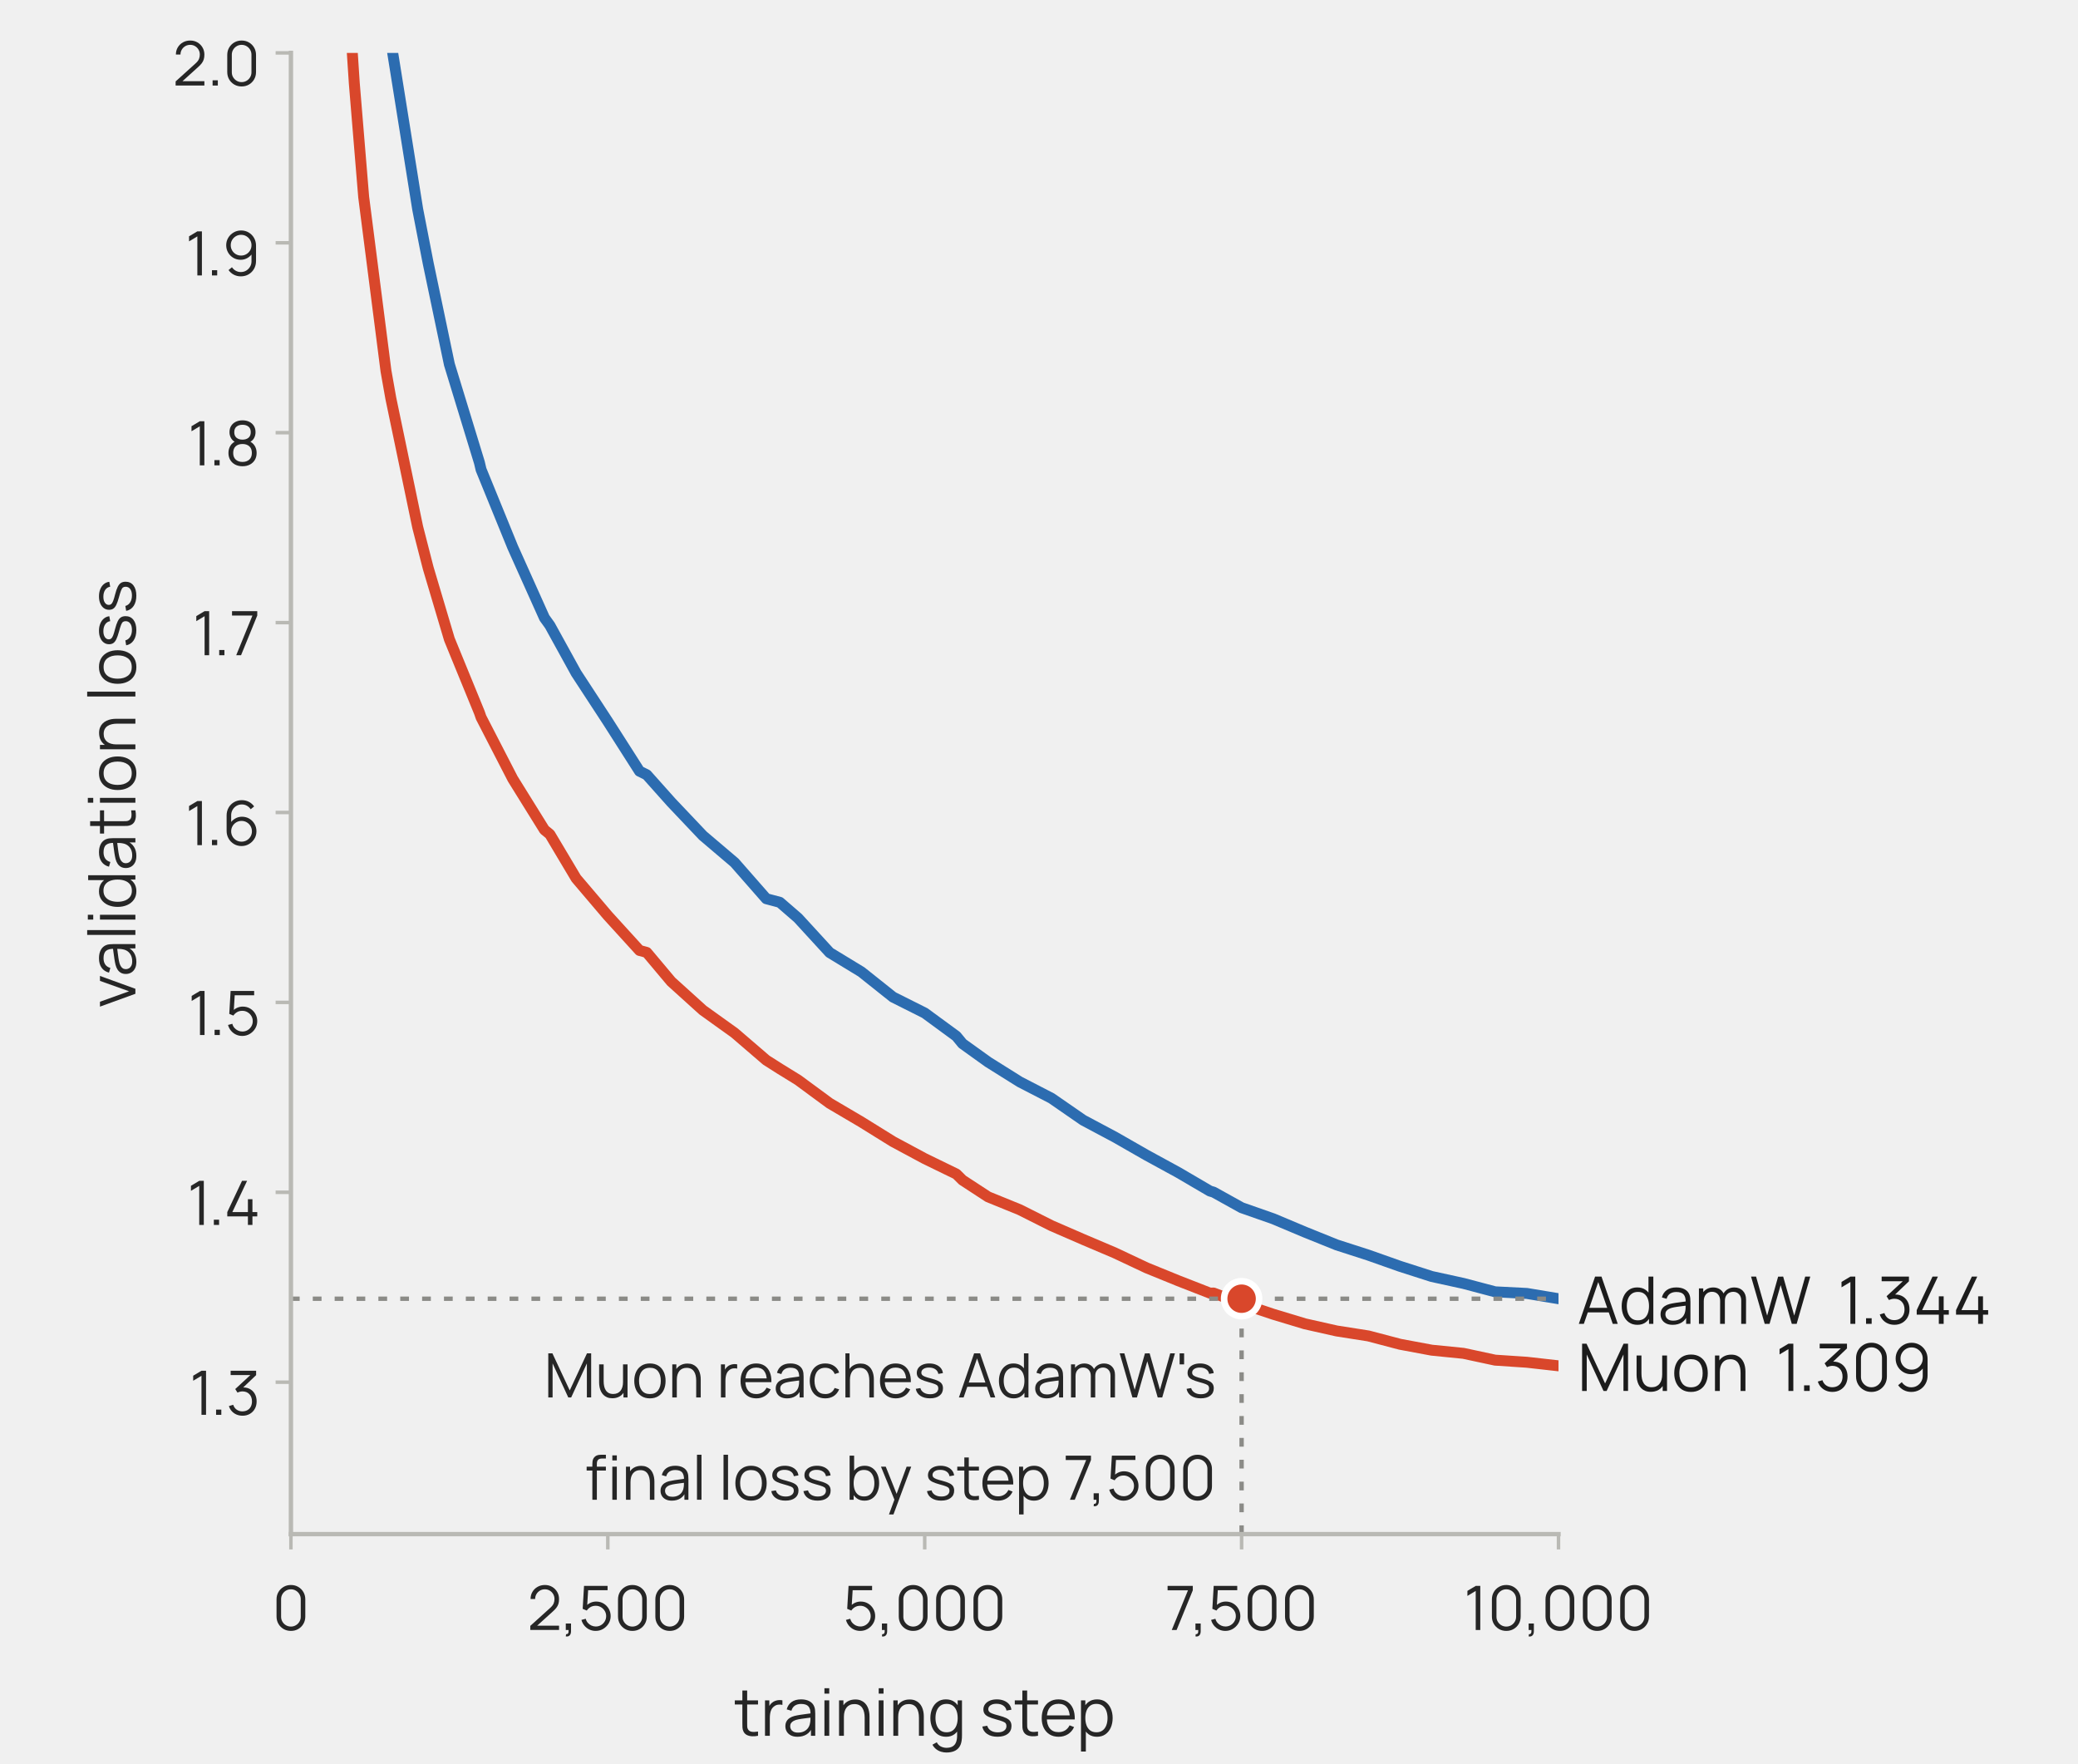
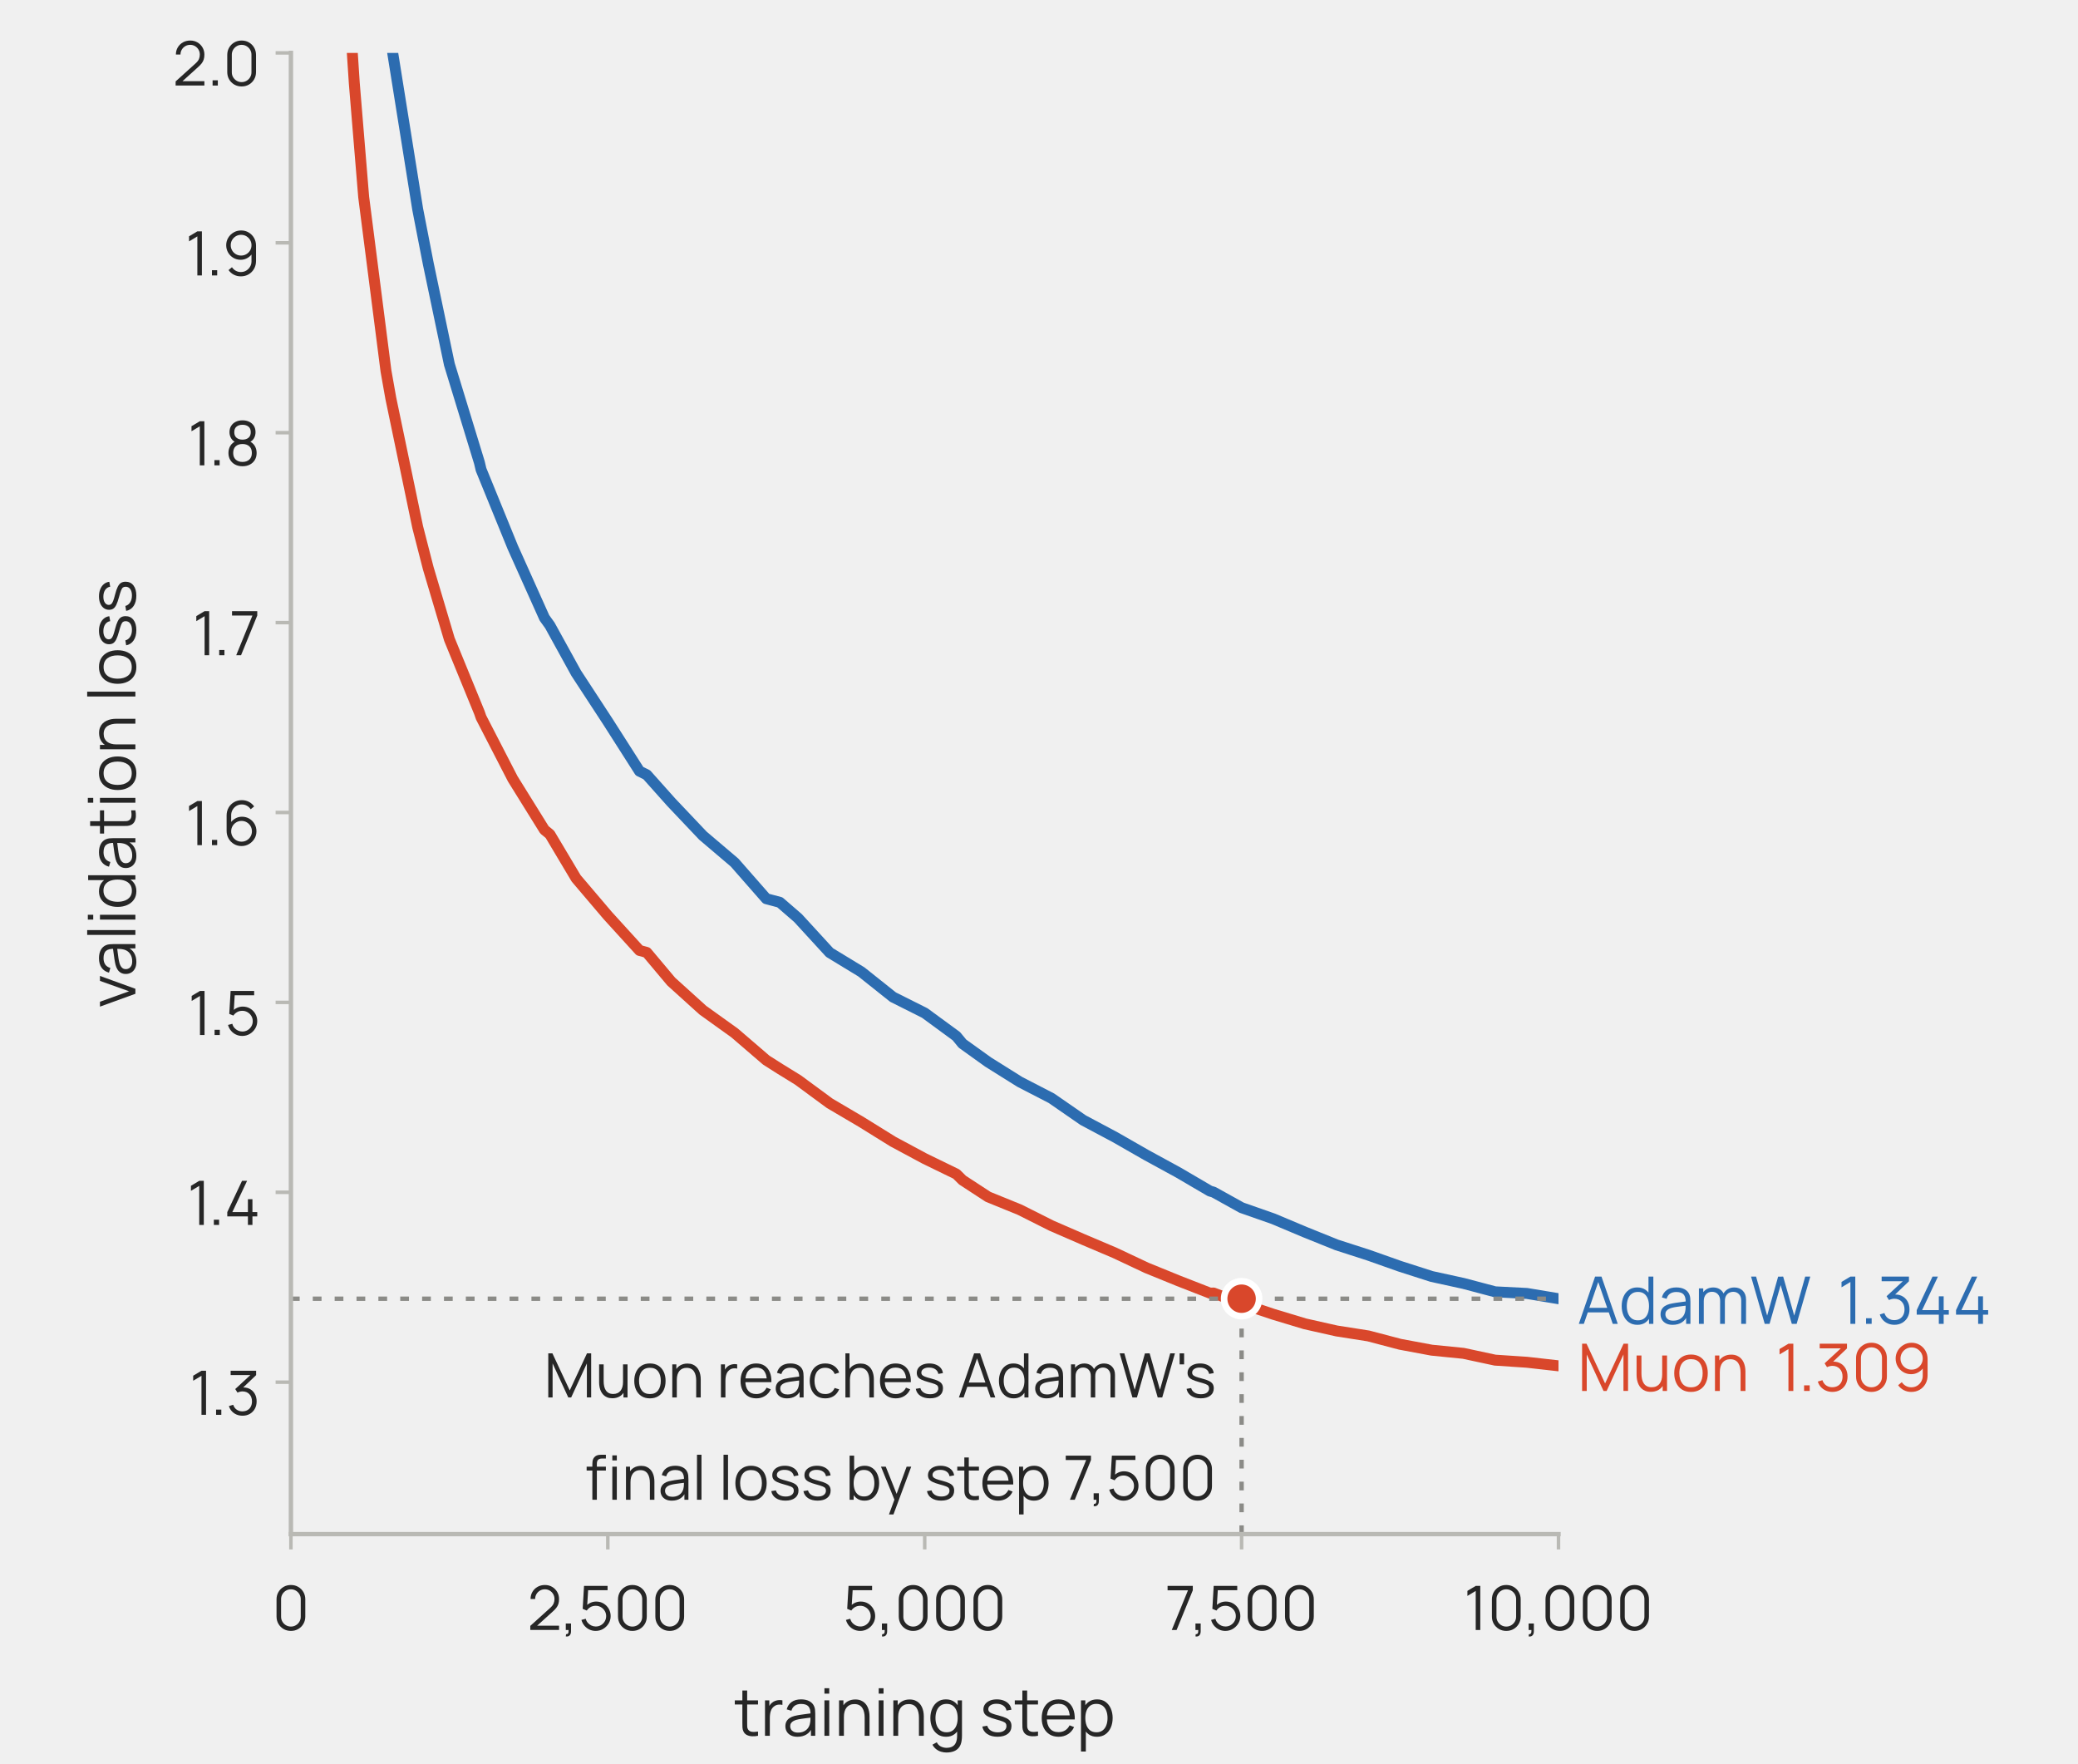
<svg xmlns="http://www.w3.org/2000/svg" xmlns:xlink="http://www.w3.org/1999/xlink" width="475.2pt" height="403.2pt" viewBox="0 0 475.2 403.2" version="1.1">
  <defs>
    <style type="text/css">*{stroke-linejoin: round; stroke-linecap: butt}</style>
  </defs>
  <g id="figure_1">
    <g id="patch_1">
      <path d="M 0 403.2  L 475.2 403.2  L 475.2 0  L 0 0  L 0 403.2  z " style="fill: none" />
    </g>
    <g id="axes_1">
      <g id="patch_2">
        <path d="M 66.528 350.784  L 356.4 350.784  L 356.4 12.096  L 66.528 12.096  L 66.528 350.784  z " style="fill: none" />
      </g>
      <g id="matplotlib.axis_1">
        <g id="xtick_1">
          <g id="line2d_1">
            <defs>
              <path id="m40ac080145" d="M 0 0  L 0 3.5  " style="stroke: #b9b9b4; stroke-width: 0.8" />
            </defs>
            <g>
              <use xlink:href="#m40ac080145" x="66.528" y="350.784" style="fill: #b9b9b4; stroke: #b9b9b4; stroke-width: 0.8" />
            </g>
          </g>
          <g id="text_1">
            <g style="fill: #262626" transform="translate(62.258 372.708) scale(0.14 -0.14)">
              <defs>
                <path id="Manrope-Regular-21d" d="M 1952 -96  Q 1526 -96 1185 102  Q 845 301 646 641  Q 448 982 448 1408  L 448 3200  Q 448 3626 646 3966  Q 845 4307 1185 4505  Q 1526 4704 1952 4704  Q 2378 4704 2718 4505  Q 3059 4307 3257 3966  Q 3456 3626 3456 3200  L 3456 1408  Q 3456 982 3257 641  Q 3059 301 2718 102  Q 2378 -96 1952 -96  z M 1952 358  Q 2237 358 2470 497  Q 2704 637 2841 870  Q 2979 1104 2979 1386  L 2979 3222  Q 2979 3507 2841 3740  Q 2704 3974 2470 4113  Q 2237 4253 1952 4253  Q 1667 4253 1433 4113  Q 1200 3974 1062 3740  Q 925 3507 925 3222  L 925 1386  Q 925 1104 1062 870  Q 1200 637 1433 497  Q 1667 358 1952 358  z " transform="scale(0.015625)" />
              </defs>
              <use xlink:href="#Manrope-Regular-21d" />
            </g>
          </g>
        </g>
        <g id="xtick_2">
          <g id="line2d_2">
            <g>
              <use xlink:href="#m40ac080145" x="138.996" y="350.784" style="fill: #b9b9b4; stroke: #b9b9b4; stroke-width: 0.8" />
            </g>
          </g>
          <g id="text_2">
            <g style="fill: #262626" transform="translate(120.5652 372.708) scale(0.14 -0.14)">
              <defs>
                <path id="Manrope-Regular-21f" d="M 320 3  L 323 432  L 2406 2314  Q 2675 2557 2763 2776  Q 2851 2995 2851 3235  Q 2851 3520 2716 3750  Q 2582 3981 2355 4117  Q 2128 4253 1846 4253  Q 1552 4253 1321 4112  Q 1091 3971 958 3740  Q 826 3510 829 3238  L 349 3238  Q 349 3658 547 3990  Q 746 4323 1085 4513  Q 1424 4704 1853 4704  Q 2272 4704 2606 4507  Q 2941 4310 3134 3976  Q 3328 3642 3328 3232  Q 3328 2944 3259 2725  Q 3190 2506 3044 2318  Q 2899 2131 2675 1933  L 826 262  L 752 454  L 3328 454  L 3328 3  L 320 3  z " transform="scale(0.015625)" />
                <path id="Manrope-Regular-24a" d="M 384 -669  L 413 -435  Q 541 -445 598 -384  Q 656 -323 669 -220  Q 682 -118 675 0  L 384 0  L 384 675  L 931 675  L 931 -128  Q 931 -422 782 -569  Q 634 -717 384 -669  z " transform="scale(0.015625)" />
                <path id="Manrope-Regular-222" d="M 1808 -96  Q 1450 -96 1146 51  Q 842 198 627 457  Q 413 717 320 1053  L 771 1174  Q 832 925 992 744  Q 1152 563 1368 464  Q 1584 365 1821 365  Q 2128 365 2373 513  Q 2618 662 2762 908  Q 2906 1155 2906 1450  Q 2906 1754 2755 1998  Q 2605 2243 2358 2387  Q 2112 2531 1821 2531  Q 1494 2531 1257 2388  Q 1021 2246 880 2032  L 451 2211  L 592 4608  L 3053 4608  L 3053 4157  L 800 4157  L 1034 4378  L 909 2333  L 790 2490  Q 989 2717 1270 2845  Q 1552 2973 1862 2973  Q 2288 2973 2630 2769  Q 2973 2566 3174 2220  Q 3376 1875 3376 1450  Q 3376 1027 3161 676  Q 2947 326 2592 115  Q 2237 -96 1808 -96  z " transform="scale(0.015625)" />
              </defs>
              <use xlink:href="#Manrope-Regular-21f" />
              <use xlink:href="#Manrope-Regular-24a" transform="translate(57 0)" />
              <use xlink:href="#Manrope-Regular-222" transform="translate(83.54688 0)" />
              <use xlink:href="#Manrope-Regular-21d" transform="translate(141.2969 0)" />
              <use xlink:href="#Manrope-Regular-21d" transform="translate(202.2969 0)" />
            </g>
          </g>
        </g>
        <g id="xtick_3">
          <g id="line2d_3">
            <g>
              <use xlink:href="#m40ac080145" x="211.464" y="350.784" style="fill: #b9b9b4; stroke: #b9b9b4; stroke-width: 0.8" />
            </g>
          </g>
          <g id="text_3">
            <g style="fill: #262626" transform="translate(192.7532 372.708) scale(0.14 -0.14)">
              <use xlink:href="#Manrope-Regular-222" />
              <use xlink:href="#Manrope-Regular-24a" transform="translate(57.75 0)" />
              <use xlink:href="#Manrope-Regular-21d" transform="translate(84.29688 0)" />
              <use xlink:href="#Manrope-Regular-21d" transform="translate(145.2969 0)" />
              <use xlink:href="#Manrope-Regular-21d" transform="translate(206.2969 0)" />
            </g>
          </g>
        </g>
        <g id="xtick_4">
          <g id="line2d_4">
            <g>
              <use xlink:href="#m40ac080145" x="283.932" y="350.784" style="fill: #b9b9b4; stroke: #b9b9b4; stroke-width: 0.8" />
            </g>
          </g>
          <g id="text_4">
            <g style="fill: #262626" transform="translate(266.4429 372.708) scale(0.14 -0.14)">
              <defs>
                <path id="Manrope-Regular-224" d="M 694 0  L 2390 4150  L 256 4150  L 256 4608  L 2893 4608  L 2893 4150  L 1200 0  L 694 0  z " transform="scale(0.015625)" />
              </defs>
              <use xlink:href="#Manrope-Regular-224" />
              <use xlink:href="#Manrope-Regular-24a" transform="translate(43.54688 0)" />
              <use xlink:href="#Manrope-Regular-222" transform="translate(70.09375 0)" />
              <use xlink:href="#Manrope-Regular-21d" transform="translate(127.8438 0)" />
              <use xlink:href="#Manrope-Regular-21d" transform="translate(188.8438 0)" />
            </g>
          </g>
        </g>
        <g id="xtick_5">
          <g id="line2d_5">
            <g>
              <use xlink:href="#m40ac080145" x="356.4" y="350.784" style="fill: #b9b9b4; stroke: #b9b9b4; stroke-width: 0.8" />
            </g>
          </g>
          <g id="text_5">
            <g style="fill: #262626" transform="translate(334.7317 372.708) scale(0.14 -0.14)">
              <defs>
                <path id="Manrope-Regular-21e" d="M 1251 0  L 1251 4083  L 384 3562  L 384 4090  L 1251 4608  L 1728 4608  L 1728 0  L 1251 0  z " transform="scale(0.015625)" />
              </defs>
              <use xlink:href="#Manrope-Regular-21e" />
              <use xlink:href="#Manrope-Regular-21d" transform="translate(39 0)" />
              <use xlink:href="#Manrope-Regular-24a" transform="translate(100 0)" />
              <use xlink:href="#Manrope-Regular-21d" transform="translate(126.5469 0)" />
              <use xlink:href="#Manrope-Regular-21d" transform="translate(187.5469 0)" />
              <use xlink:href="#Manrope-Regular-21d" transform="translate(248.5469 0)" />
            </g>
          </g>
        </g>
        <g id="text_6">
          <g style="fill: #262626" transform="translate(167.8855 396.898) scale(0.15 -0.15)">
            <defs>
              <path id="Manrope-Regular-126" d="M 2330 0  Q 2038 -61 1755 -48  Q 1472 -35 1249 73  Q 1027 182 912 413  Q 819 605 811 801  Q 803 998 803 1251  L 803 4416  L 1270 4416  L 1270 1270  Q 1270 1053 1275 907  Q 1280 762 1341 650  Q 1456 435 1707 393  Q 1958 352 2330 413  L 2330 0  z M 64 3053  L 64 3456  L 2330 3456  L 2330 3053  L 64 3053  z " transform="scale(0.015625)" />
              <path id="Manrope-Regular-11b" d="M 448 0  L 448 3456  L 870 3456  L 870 2624  L 787 2733  Q 845 2886 937 3016  Q 1030 3146 1139 3229  Q 1274 3347 1453 3409  Q 1632 3472 1814 3483  Q 1997 3494 2147 3456  L 2147 3014  Q 1958 3062 1734 3036  Q 1510 3011 1322 2858  Q 1149 2723 1062 2536  Q 976 2349 947 2139  Q 918 1930 918 1725  L 918 0  L 448 0  z " transform="scale(0.015625)" />
              <path id="Manrope-Regular-a8" d="M 1437 -96  Q 1046 -96 782 45  Q 518 186 387 419  Q 256 653 256 928  Q 256 1210 369 1410  Q 483 1610 680 1738  Q 877 1866 1136 1933  Q 1398 1997 1716 2046  Q 2035 2096 2340 2133  Q 2646 2170 2877 2205  L 2710 2102  Q 2720 2614 2512 2860  Q 2304 3107 1789 3107  Q 1434 3107 1189 2947  Q 944 2787 845 2442  L 387 2576  Q 506 3040 864 3296  Q 1222 3552 1795 3552  Q 2269 3552 2600 3374  Q 2931 3197 3069 2861  Q 3133 2710 3152 2524  Q 3171 2339 3171 2147  L 3171 0  L 2752 0  L 2752 867  L 2874 816  Q 2698 371 2326 137  Q 1955 -96 1437 -96  z M 1491 310  Q 1821 310 2067 428  Q 2314 547 2464 753  Q 2614 960 2659 1219  Q 2698 1386 2701 1586  Q 2704 1786 2704 1885  L 2883 1792  Q 2643 1760 2363 1728  Q 2083 1696 1812 1654  Q 1542 1613 1325 1555  Q 1178 1514 1040 1438  Q 902 1363 814 1238  Q 726 1114 726 928  Q 726 778 801 637  Q 877 496 1045 403  Q 1213 310 1491 310  z " transform="scale(0.015625)" />
              <path id="Manrope-Regular-e5" d="M 512 4112  L 512 4640  L 982 4640  L 982 4112  L 512 4112  z M 512 0  L 512 3456  L 982 3456  L 982 0  L 512 0  z " transform="scale(0.015625)" />
              <path id="Manrope-Regular-fb" d="M 2944 0  L 2944 1763  Q 2944 2051 2889 2292  Q 2835 2534 2715 2715  Q 2595 2896 2404 2995  Q 2214 3094 1942 3094  Q 1693 3094 1502 3008  Q 1312 2922 1182 2760  Q 1053 2598 985 2368  Q 918 2138 918 1843  L 586 1917  Q 586 2448 771 2809  Q 957 3171 1283 3356  Q 1610 3542 2032 3542  Q 2342 3542 2574 3446  Q 2806 3350 2968 3187  Q 3130 3024 3229 2814  Q 3328 2605 3373 2369  Q 3418 2134 3418 1901  L 3418 0  L 2944 0  z M 445 0  L 445 3456  L 870 3456  L 870 2605  L 918 2605  L 918 0  L 445 0  z " transform="scale(0.015625)" />
              <path id="Manrope-Regular-dd" d="M 1821 -1632  Q 1555 -1632 1297 -1553  Q 1040 -1475 822 -1307  Q 605 -1139 458 -870  L 883 -634  Q 1027 -922 1288 -1048  Q 1549 -1174 1821 -1174  Q 2195 -1174 2427 -1035  Q 2659 -896 2764 -624  Q 2870 -352 2867 54  L 2867 976  L 2922 976  L 2922 3456  L 3341 3456  L 3341 48  Q 3341 -99 3333 -235  Q 3325 -371 3302 -502  Q 3242 -890 3051 -1139  Q 2861 -1389 2552 -1510  Q 2243 -1632 1821 -1632  z M 1789 -96  Q 1306 -96 963 145  Q 621 387 438 800  Q 256 1213 256 1731  Q 256 2246 437 2659  Q 618 3072 957 3312  Q 1296 3552 1770 3552  Q 2256 3552 2589 3315  Q 2922 3078 3093 2667  Q 3264 2256 3264 1731  Q 3264 1216 3094 801  Q 2925 387 2595 145  Q 2266 -96 1789 -96  z M 1837 342  Q 2205 342 2445 521  Q 2685 701 2803 1016  Q 2922 1331 2922 1731  Q 2922 2138 2803 2450  Q 2685 2762 2446 2938  Q 2208 3114 1846 3114  Q 1475 3114 1232 2931  Q 989 2749 872 2435  Q 755 2122 755 1731  Q 755 1338 875 1022  Q 995 707 1235 524  Q 1475 342 1837 342  z " transform="scale(0.015625)" />
              <path id="Manrope-Regular-285" transform="scale(0.015625)" />
              <path id="Manrope-Regular-11f" d="M 1738 -93  Q 1130 -93 738 169  Q 346 432 256 899  L 736 979  Q 813 685 1086 510  Q 1360 336 1763 336  Q 2157 336 2384 501  Q 2611 666 2611 950  Q 2611 1110 2539 1211  Q 2467 1312 2246 1398  Q 2026 1485 1587 1603  Q 1117 1731 851 1859  Q 586 1987 474 2155  Q 362 2323 362 2566  Q 362 2861 528 3083  Q 694 3306 988 3429  Q 1283 3552 1674 3552  Q 2064 3552 2373 3425  Q 2682 3299 2870 3072  Q 3059 2845 3094 2544  L 2614 2458  Q 2566 2762 2312 2939  Q 2058 3117 1667 3123  Q 1299 3133 1068 2984  Q 838 2835 838 2589  Q 838 2451 921 2353  Q 1005 2256 1224 2169  Q 1443 2083 1850 1981  Q 2326 1859 2598 1724  Q 2870 1590 2985 1408  Q 3101 1226 3101 957  Q 3101 467 2737 187  Q 2374 -93 1738 -93  z " transform="scale(0.015625)" />
              <path id="Manrope-Regular-ca" d="M 1910 -96  Q 1405 -96 1035 128  Q 666 352 461 758  Q 256 1165 256 1712  Q 256 2278 457 2691  Q 659 3104 1025 3328  Q 1392 3552 1891 3552  Q 2403 3552 2764 3317  Q 3126 3082 3312 2643  Q 3498 2205 3482 1597  L 3002 1597  L 3002 1763  Q 2989 2435 2712 2777  Q 2435 3120 1904 3120  Q 1347 3120 1051 2758  Q 755 2397 755 1728  Q 755 1075 1051 715  Q 1347 355 1891 355  Q 2262 355 2539 526  Q 2816 698 2976 1021  L 3414 851  Q 3210 400 2811 152  Q 2413 -96 1910 -96  z M 589 1597  L 589 1990  L 3229 1990  L 3229 1597  L 589 1597  z " transform="scale(0.015625)" />
              <path id="Manrope-Regular-118" d="M 2000 -96  Q 1523 -96 1193 145  Q 864 387 694 801  Q 525 1216 525 1731  Q 525 2256 696 2667  Q 867 3078 1200 3315  Q 1533 3552 2019 3552  Q 2493 3552 2832 3312  Q 3171 3072 3352 2659  Q 3533 2246 3533 1731  Q 3533 1213 3350 800  Q 3168 387 2825 145  Q 2483 -96 2000 -96  z M 445 -1536  L 445 3456  L 867 3456  L 867 854  L 918 854  L 918 -1536  L 445 -1536  z M 1952 342  Q 2314 342 2554 524  Q 2794 707 2914 1022  Q 3034 1338 3034 1731  Q 3034 2122 2915 2435  Q 2797 2749 2555 2931  Q 2314 3114 1942 3114  Q 1581 3114 1342 2938  Q 1104 2762 985 2450  Q 867 2138 867 1731  Q 867 1331 985 1016  Q 1104 701 1344 521  Q 1584 342 1952 342  z " transform="scale(0.015625)" />
            </defs>
            <use xlink:href="#Manrope-Regular-126" />
            <use xlink:href="#Manrope-Regular-11b" transform="translate(40.04688 0)" />
            <use xlink:href="#Manrope-Regular-a8" transform="translate(74.09375 0)" />
            <use xlink:href="#Manrope-Regular-e5" transform="translate(129.6406 0)" />
            <use xlink:href="#Manrope-Regular-fb" transform="translate(152.9844 0)" />
            <use xlink:href="#Manrope-Regular-e5" transform="translate(212.3906 0)" />
            <use xlink:href="#Manrope-Regular-fb" transform="translate(235.7344 0)" />
            <use xlink:href="#Manrope-Regular-dd" transform="translate(295.1406 0)" />
            <use xlink:href="#Manrope-Regular-285" transform="translate(354.3438 0)" />
            <use xlink:href="#Manrope-Regular-11f" transform="translate(374.3438 0)" />
            <use xlink:href="#Manrope-Regular-126" transform="translate(426.8438 0)" />
            <use xlink:href="#Manrope-Regular-ca" transform="translate(464.8906 0)" />
            <use xlink:href="#Manrope-Regular-118" transform="translate(521.8438 0)" />
          </g>
        </g>
      </g>
      <g id="matplotlib.axis_2">
        <g id="ytick_1">
          <g id="line2d_6">
            <defs>
              <path id="mab6fef9cd0" d="M 0 0  L -3.5 0  " style="stroke: #b9b9b4; stroke-width: 0.8" />
            </defs>
            <g>
              <use xlink:href="#mab6fef9cd0" x="66.528" y="316.047" style="fill: #b9b9b4; stroke: #b9b9b4; stroke-width: 0.8" />
            </g>
          </g>
          <g id="text_7">
            <g style="fill: #262626" transform="translate(43.33831 323.5088) scale(0.14 -0.14)">
              <defs>
                <path id="Manrope-Regular-249" d="M 538 0  L 538 547  L 1085 547  L 1085 0  L 538 0  z " transform="scale(0.015625)" />
                <path id="Manrope-Regular-220" d="M 1686 -93  Q 1344 -93 1056 28  Q 768 150 560 376  Q 352 602 256 915  L 704 1050  Q 819 707 1083 531  Q 1347 355 1680 362  Q 1987 368 2209 499  Q 2432 630 2550 864  Q 2669 1098 2669 1405  Q 2669 1875 2395 2161  Q 2122 2448 1674 2448  Q 1549 2448 1411 2414  Q 1274 2381 1155 2320  L 918 2694  L 2710 4349  L 2787 4157  L 438 4157  L 438 4608  L 3101 4608  L 3101 4150  L 1539 2659  L 1533 2845  Q 2013 2906 2377 2736  Q 2742 2566 2948 2219  Q 3155 1872 3155 1405  Q 3155 963 2964 625  Q 2774 288 2441 97  Q 2109 -93 1686 -93  z " transform="scale(0.015625)" />
              </defs>
              <use xlink:href="#Manrope-Regular-21e" />
              <use xlink:href="#Manrope-Regular-249" transform="translate(35 0)" />
              <use xlink:href="#Manrope-Regular-220" transform="translate(60.34375 0)" />
            </g>
          </g>
        </g>
        <g id="ytick_2">
          <g id="line2d_7">
            <g>
              <use xlink:href="#mab6fef9cd0" x="66.528" y="272.625" style="fill: #b9b9b4; stroke: #b9b9b4; stroke-width: 0.8" />
            </g>
          </g>
          <g id="text_8">
            <g style="fill: #262626" transform="translate(42.82644 280.0872) scale(0.14 -0.14)">
              <defs>
                <path id="Manrope-Regular-221" d="M 2477 0  L 2477 893  L 320 893  L 320 1341  L 1862 4608  L 2390 4608  L 848 1341  L 2477 1341  L 2477 2685  L 2950 2685  L 2950 1341  L 3453 1341  L 3453 893  L 2950 893  L 2950 0  L 2477 0  z " transform="scale(0.015625)" />
              </defs>
              <use xlink:href="#Manrope-Regular-21e" />
              <use xlink:href="#Manrope-Regular-249" transform="translate(35 0)" />
              <use xlink:href="#Manrope-Regular-221" transform="translate(60.34375 0)" />
            </g>
          </g>
        </g>
        <g id="ytick_3">
          <g id="line2d_8">
            <g>
              <use xlink:href="#mab6fef9cd0" x="66.528" y="229.204" style="fill: #b9b9b4; stroke: #b9b9b4; stroke-width: 0.8" />
            </g>
          </g>
          <g id="text_9">
            <g style="fill: #262626" transform="translate(42.99488 236.6657) scale(0.14 -0.14)">
              <use xlink:href="#Manrope-Regular-21e" />
              <use xlink:href="#Manrope-Regular-249" transform="translate(35 0)" />
              <use xlink:href="#Manrope-Regular-222" transform="translate(60.34375 0)" />
            </g>
          </g>
        </g>
        <g id="ytick_4">
          <g id="line2d_9">
            <g>
              <use xlink:href="#mab6fef9cd0" x="66.528" y="185.782" style="fill: #b9b9b4; stroke: #b9b9b4; stroke-width: 0.8" />
            </g>
          </g>
          <g id="text_10">
            <g style="fill: #262626" transform="translate(42.39331 193.2442) scale(0.14 -0.14)">
              <defs>
                <path id="Manrope-Regular-223" d="M 2006 -96  Q 1574 -96 1220 113  Q 867 323 657 683  Q 448 1043 448 1494  L 448 3091  Q 448 3555 656 3918  Q 864 4282 1224 4491  Q 1584 4701 2042 4701  Q 2435 4701 2772 4528  Q 3110 4355 3325 4045  L 2963 3747  Q 2816 3978 2573 4115  Q 2330 4253 2042 4253  Q 1718 4253 1465 4096  Q 1213 3939 1069 3684  Q 925 3430 925 3133  L 925 2128  L 806 2262  Q 1008 2579 1336 2774  Q 1664 2970 2051 2970  Q 2480 2970 2822 2766  Q 3165 2563 3366 2217  Q 3568 1872 3568 1443  Q 3568 1018 3355 669  Q 3142 320 2788 112  Q 2435 -96 2006 -96  z M 2006 362  Q 2307 362 2555 506  Q 2803 650 2948 896  Q 3094 1142 3094 1443  Q 3094 1744 2948 1992  Q 2803 2240 2556 2385  Q 2310 2531 2010 2531  Q 1709 2531 1462 2385  Q 1216 2240 1070 1992  Q 925 1744 925 1443  Q 925 1146 1069 899  Q 1213 653 1459 507  Q 1706 362 2006 362  z " transform="scale(0.015625)" />
              </defs>
              <use xlink:href="#Manrope-Regular-21e" />
              <use xlink:href="#Manrope-Regular-249" transform="translate(35 0)" />
              <use xlink:href="#Manrope-Regular-223" transform="translate(60.34375 0)" />
            </g>
          </g>
        </g>
        <g id="ytick_5">
          <g id="line2d_10">
            <g>
              <use xlink:href="#mab6fef9cd0" x="66.528" y="142.361" style="fill: #b9b9b4; stroke: #b9b9b4; stroke-width: 0.8" />
            </g>
          </g>
          <g id="text_11">
            <g style="fill: #262626" transform="translate(44.05144 149.8226) scale(0.14 -0.14)">
              <use xlink:href="#Manrope-Regular-21e" />
              <use xlink:href="#Manrope-Regular-249" transform="translate(35 0)" />
              <use xlink:href="#Manrope-Regular-224" transform="translate(60.34375 0)" />
            </g>
          </g>
        </g>
        <g id="ytick_6">
          <g id="line2d_11">
            <g>
              <use xlink:href="#mab6fef9cd0" x="66.528" y="98.939" style="fill: #b9b9b4; stroke: #b9b9b4; stroke-width: 0.8" />
            </g>
          </g>
          <g id="text_12">
            <g style="fill: #262626" transform="translate(42.95331 106.4011) scale(0.14 -0.14)">
              <defs>
                <path id="Manrope-Regular-225" d="M 1853 -96  Q 1421 -96 1089 77  Q 758 250 571 562  Q 384 874 384 1293  Q 384 1722 592 2056  Q 800 2390 1226 2563  L 1219 2378  Q 864 2509 678 2806  Q 493 3104 493 3466  Q 493 3850 669 4126  Q 845 4403 1150 4553  Q 1456 4704 1853 4704  Q 2250 4704 2557 4553  Q 2864 4403 3040 4126  Q 3216 3850 3216 3466  Q 3216 3104 3038 2809  Q 2861 2515 2496 2378  L 2480 2563  Q 2906 2394 3118 2058  Q 3331 1722 3331 1293  Q 3331 874 3142 562  Q 2954 250 2621 77  Q 2288 -96 1853 -96  z M 1853 355  Q 2288 355 2560 596  Q 2832 838 2832 1293  Q 2832 1754 2563 1992  Q 2294 2230 1853 2230  Q 1411 2230 1145 1992  Q 880 1754 880 1293  Q 880 838 1149 596  Q 1418 355 1853 355  z M 1853 2685  Q 2237 2685 2477 2881  Q 2717 3078 2717 3466  Q 2717 3853 2477 4046  Q 2237 4240 1853 4240  Q 1469 4240 1230 4046  Q 992 3853 992 3466  Q 992 3078 1230 2881  Q 1469 2685 1853 2685  z " transform="scale(0.015625)" />
              </defs>
              <use xlink:href="#Manrope-Regular-21e" />
              <use xlink:href="#Manrope-Regular-249" transform="translate(35 0)" />
              <use xlink:href="#Manrope-Regular-225" transform="translate(60.34375 0)" />
            </g>
          </g>
        </g>
        <g id="ytick_7">
          <g id="line2d_12">
            <g>
              <use xlink:href="#mab6fef9cd0" x="66.528" y="55.518" style="fill: #b9b9b4; stroke: #b9b9b4; stroke-width: 0.8" />
            </g>
          </g>
          <g id="text_13">
            <g style="fill: #262626" transform="translate(42.39331 62.97954) scale(0.14 -0.14)">
              <defs>
                <path id="Manrope-Regular-226" d="M 1965 4701  Q 2400 4701 2753 4491  Q 3107 4282 3315 3922  Q 3523 3562 3523 3114  L 3523 1514  Q 3523 1053 3315 688  Q 3107 323 2747 113  Q 2387 -96 1930 -96  Q 1536 -96 1201 78  Q 867 253 650 560  L 1008 858  Q 1155 630 1400 492  Q 1645 355 1930 355  Q 2256 355 2507 510  Q 2758 666 2904 920  Q 3050 1174 3050 1472  L 3050 2477  L 3165 2342  Q 2966 2026 2638 1830  Q 2310 1635 1920 1635  Q 1494 1635 1150 1840  Q 806 2045 606 2390  Q 406 2736 406 3162  Q 406 3587 617 3937  Q 829 4288 1184 4494  Q 1539 4701 1965 4701  z M 1965 4246  Q 1664 4246 1417 4100  Q 1171 3955 1025 3708  Q 880 3462 880 3162  Q 880 2861 1024 2614  Q 1168 2368 1414 2222  Q 1661 2077 1962 2077  Q 2262 2077 2510 2222  Q 2758 2368 2904 2614  Q 3050 2861 3050 3162  Q 3050 3459 2904 3705  Q 2758 3952 2512 4099  Q 2266 4246 1965 4246  z " transform="scale(0.015625)" />
              </defs>
              <use xlink:href="#Manrope-Regular-21e" />
              <use xlink:href="#Manrope-Regular-249" transform="translate(35 0)" />
              <use xlink:href="#Manrope-Regular-226" transform="translate(60.34375 0)" />
            </g>
          </g>
        </g>
        <g id="ytick_8">
          <g id="line2d_13">
            <g>
              <use xlink:href="#mab6fef9cd0" x="66.528" y="12.096" style="fill: #b9b9b4; stroke: #b9b9b4; stroke-width: 0.8" />
            </g>
          </g>
          <g id="text_14">
            <g style="fill: #262626" transform="translate(39.45987 19.558) scale(0.14 -0.14)">
              <use xlink:href="#Manrope-Regular-21f" />
              <use xlink:href="#Manrope-Regular-249" transform="translate(57 0)" />
              <use xlink:href="#Manrope-Regular-21d" transform="translate(82.34375 0)" />
            </g>
          </g>
        </g>
        <g id="text_15">
          <g style="fill: #262626" transform="translate(30.95988 230.4736) rotate(-90) scale(0.15 -0.15)">
            <defs>
              <path id="Manrope-Regular-13e" d="M 1382 0  L 128 3456  L 605 3456  L 1626 614  L 2640 3456  L 3123 3456  L 1869 0  L 1382 0  z " transform="scale(0.015625)" />
              <path id="Manrope-Regular-f5" d="M 512 0  L 512 4704  L 982 4704  L 982 0  L 512 0  z " transform="scale(0.015625)" />
              <path id="Manrope-Regular-c6" d="M 1789 -96  Q 1306 -96 963 145  Q 621 387 438 800  Q 256 1213 256 1731  Q 256 2246 437 2659  Q 618 3072 957 3312  Q 1296 3552 1770 3552  Q 2256 3552 2589 3315  Q 2922 3078 3093 2667  Q 3264 2256 3264 1731  Q 3264 1216 3094 801  Q 2925 387 2595 145  Q 2266 -96 1789 -96  z M 1837 342  Q 2205 342 2445 521  Q 2685 701 2803 1016  Q 2922 1331 2922 1731  Q 2922 2138 2803 2450  Q 2685 2762 2446 2938  Q 2208 3114 1846 3114  Q 1475 3114 1232 2931  Q 989 2749 872 2435  Q 755 2122 755 1731  Q 755 1338 875 1022  Q 995 707 1235 524  Q 1475 342 1837 342  z M 2922 0  L 2922 2602  L 2870 2602  L 2870 4608  L 3344 4608  L 3344 0  L 2922 0  z " transform="scale(0.015625)" />
              <path id="Manrope-Regular-101" d="M 1891 -96  Q 1376 -96 1011 137  Q 646 371 451 784  Q 256 1197 256 1731  Q 256 2275 454 2684  Q 653 3094 1019 3323  Q 1386 3552 1891 3552  Q 2410 3552 2776 3320  Q 3142 3088 3336 2677  Q 3530 2266 3530 1731  Q 3530 1187 3334 776  Q 3139 365 2771 134  Q 2403 -96 1891 -96  z M 1891 355  Q 2467 355 2748 737  Q 3030 1120 3030 1731  Q 3030 2358 2747 2729  Q 2464 3101 1891 3101  Q 1504 3101 1253 2926  Q 1002 2752 878 2443  Q 755 2134 755 1731  Q 755 1107 1043 731  Q 1331 355 1891 355  z " transform="scale(0.015625)" />
            </defs>
            <use xlink:href="#Manrope-Regular-13e" />
            <use xlink:href="#Manrope-Regular-a8" transform="translate(47.79688 0)" />
            <use xlink:href="#Manrope-Regular-f5" transform="translate(103.3438 0)" />
            <use xlink:href="#Manrope-Regular-e5" transform="translate(126.6875 0)" />
            <use xlink:href="#Manrope-Regular-c6" transform="translate(150.0312 0)" />
            <use xlink:href="#Manrope-Regular-a8" transform="translate(209.2812 0)" />
            <use xlink:href="#Manrope-Regular-126" transform="translate(264.8281 0)" />
            <use xlink:href="#Manrope-Regular-e5" transform="translate(304.875 0)" />
            <use xlink:href="#Manrope-Regular-101" transform="translate(328.2188 0)" />
            <use xlink:href="#Manrope-Regular-fb" transform="translate(387.375 0)" />
            <use xlink:href="#Manrope-Regular-285" transform="translate(446.7812 0)" />
            <use xlink:href="#Manrope-Regular-f5" transform="translate(466.7812 0)" />
            <use xlink:href="#Manrope-Regular-101" transform="translate(490.125 0)" />
            <use xlink:href="#Manrope-Regular-11f" transform="translate(548.7812 0)" />
            <use xlink:href="#Manrope-Regular-11f" transform="translate(601.2812 0)" />
          </g>
        </g>
      </g>
      <g id="line2d_14">
        <path d="M 88.151 -1  L 88.268 0.233  L 89.37 9.395  L 95.515 47.832  L 97.921 60.194  L 102.762 83.299  L 109.632 105.769  L 110.009 107.363  L 117.256 125.131  L 124.502 141.275  L 125.749 143.008  L 131.749 153.898  L 138.996 164.983  L 146.243 176.338  L 147.895 177.154  L 153.49 183.424  L 160.736 191.071  L 167.983 197.228  L 175.23 205.496  L 178.332 206.321  L 182.477 209.907  L 189.724 217.814  L 196.97 222.222  L 204.217 227.992  L 211.464 231.627  L 218.711 236.941  L 220.102 238.635  L 225.958 242.838  L 233.204 247.38  L 240.451 251.123  L 247.698 256.134  L 254.945 259.994  L 262.192 264.141  L 269.438 268.096  L 276.685 272.339  L 277.526 272.59  L 283.932 276.147  L 291.179 278.687  L 298.426 281.735  L 305.672 284.657  L 312.919 286.993  L 320.166 289.555  L 327.413 291.878  L 334.66 293.463  L 341.906 295.382  L 349.153 295.752  L 356.4 296.959  " clip-path="url(#pefe9157972)" style="fill: none; stroke: #2c6cb0; stroke-width: 2.5; stroke-linecap: round" />
      </g>
      <g id="line2d_15">
        <path d="M 79.703 -1  L 81.022 19.039  L 83.167 45.04  L 88.268 84.84  L 89.37 91.058  L 95.515 120.515  L 97.921 129.881  L 102.762 146.164  L 109.632 162.942  L 110.009 164.028  L 117.256 178.092  L 124.502 189.747  L 125.749 190.771  L 131.749 200.841  L 138.996 209.364  L 146.243 217.324  L 147.895 217.775  L 153.49 224.436  L 160.736 230.988  L 167.983 236.186  L 175.23 242.413  L 178.332 244.384  L 182.477 246.941  L 189.724 252.274  L 196.97 256.542  L 204.217 261.04  L 211.464 264.931  L 218.711 268.457  L 220.102 269.842  L 225.958 273.667  L 233.204 276.616  L 240.451 280.259  L 247.698 283.407  L 254.945 286.485  L 262.192 289.898  L 269.438 292.851  L 276.685 295.678  L 277.526 295.66  L 283.932 298.088  L 291.179 300.515  L 298.426 302.703  L 305.672 304.332  L 312.919 305.469  L 320.166 307.375  L 327.413 308.726  L 334.66 309.451  L 341.906 311.006  L 349.153 311.488  L 356.4 312.304  " clip-path="url(#pefe9157972)" style="fill: none; stroke: #d9472b; stroke-width: 2.5; stroke-linecap: round" />
      </g>
      <g id="line2d_16">
        <path d="M 66.528 296.957  L 356.4 296.957  " clip-path="url(#pefe9157972)" style="fill: none; stroke-dasharray: 2,3; stroke-dashoffset: 0; stroke: #8b8b87" />
      </g>
      <g id="line2d_17">
        <path d="M 283.932 350.784  L 283.932 296.957  " clip-path="url(#pefe9157972)" style="fill: none; stroke-dasharray: 2,3; stroke-dashoffset: 0; stroke: #8b8b87" />
      </g>
      <g id="patch_3">
        <path d="M 66.528 350.784  L 66.528 12.096  " style="fill: none; stroke: #b9b9b4; stroke-linejoin: miter; stroke-linecap: square" />
      </g>
      <g id="patch_4">
        <path d="M 66.528 350.784  L 356.4 350.784  " style="fill: none; stroke: #b9b9b4; stroke-linejoin: miter; stroke-linecap: square" />
      </g>
      <g id="text_16">
-         <g style="fill: #1c1c1c" transform="translate(360.7481 302.7037) scale(0.15 -0.15)">
+         <g style="fill: #2c6cb0" transform="translate(360.7481 302.7037) scale(0.15 -0.15)">
          <defs>
            <path id="Manrope-Regular-1" d="M 128 0  L 1715 4608  L 2339 4608  L 3926 0  L 3437 0  L 1930 4346  L 2115 4346  L 618 0  L 128 0  z M 835 1117  L 835 1558  L 3216 1558  L 3216 1117  L 835 1117  z " transform="scale(0.015625)" />
            <path id="Manrope-Regular-fa" d="M 4570 0  L 4573 2269  Q 4573 2669 4350 2897  Q 4128 3126 3786 3126  Q 3590 3126 3404 3036  Q 3219 2947 3099 2748  Q 2979 2550 2979 2230  L 2701 2310  Q 2691 2682 2846 2960  Q 3002 3238 3275 3393  Q 3549 3549 3894 3549  Q 4416 3549 4729 3227  Q 5043 2906 5043 2358  L 5040 0  L 4570 0  z M 445 0  L 445 3456  L 867 3456  L 867 2605  L 918 2605  L 918 0  L 445 0  z M 2512 0  L 2515 2237  Q 2515 2650 2296 2888  Q 2077 3126 1718 3126  Q 1360 3126 1139 2881  Q 918 2637 918 2230  L 637 2384  Q 637 2717 793 2981  Q 950 3245 1222 3397  Q 1494 3549 1840 3549  Q 2170 3549 2427 3408  Q 2685 3267 2832 2998  Q 2979 2730 2979 2346  L 2976 0  L 2512 0  z " transform="scale(0.015625)" />
            <path id="Manrope-Regular-96" d="M 1437 0  L 106 4608  L 595 4608  L 1674 803  L 2746 4605  L 3238 4608  L 4317 803  L 5389 4608  L 5882 4608  L 4554 0  L 4080 0  L 2992 3779  L 1910 0  L 1437 0  z " transform="scale(0.015625)" />
          </defs>
          <use xlink:href="#Manrope-Regular-1" />
          <use xlink:href="#Manrope-Regular-c6" transform="translate(63.34375 0)" />
          <use xlink:href="#Manrope-Regular-a8" transform="translate(122.5938 0)" />
          <use xlink:href="#Manrope-Regular-fa" transform="translate(178.1406 0)" />
          <use xlink:href="#Manrope-Regular-96" transform="translate(262.9375 0)" />
          <use xlink:href="#Manrope-Regular-285" transform="translate(356.4844 0)" />
          <use xlink:href="#Manrope-Regular-285" transform="translate(376.4844 0)" />
          <use xlink:href="#Manrope-Regular-21e" transform="translate(396.4844 0)" />
          <use xlink:href="#Manrope-Regular-249" transform="translate(431.4844 0)" />
          <use xlink:href="#Manrope-Regular-220" transform="translate(456.8281 0)" />
          <use xlink:href="#Manrope-Regular-221" transform="translate(512.125 0)" />
          <use xlink:href="#Manrope-Regular-221" transform="translate(572.0781 0)" />
        </g>
      </g>
      <g id="text_17">
-         <g style="fill: #1c1c1c" transform="translate(360.7481 318.0488) scale(0.15 -0.15)">
+         <g style="fill: #d9472b" transform="translate(360.7481 318.0488) scale(0.15 -0.15)">
          <defs>
            <path id="Manrope-Regular-51" d="M 448 0  L 448 4608  L 880 4608  L 2691 733  L 4493 4608  L 4931 4608  L 4931 3  L 4483 3  L 4483 3558  L 2842 0  L 2538 0  L 899 3558  L 899 0  L 448 0  z " transform="scale(0.015625)" />
            <path id="Manrope-Regular-12b" d="M 1770 -86  Q 1459 -86 1227 10  Q 995 106 833 269  Q 672 432 573 641  Q 474 851 429 1086  Q 384 1322 384 1555  L 384 3456  L 858 3456  L 858 1693  Q 858 1408 912 1165  Q 966 922 1086 741  Q 1206 560 1396 461  Q 1587 362 1859 362  Q 2109 362 2299 448  Q 2490 534 2619 696  Q 2749 858 2816 1090  Q 2883 1322 2883 1613  L 3216 1539  Q 3216 1008 3030 646  Q 2845 285 2518 99  Q 2192 -86 1770 -86  z M 2931 0  L 2931 851  L 2883 851  L 2883 3456  L 3354 3456  L 3354 0  L 2931 0  z " transform="scale(0.015625)" />
          </defs>
          <use xlink:href="#Manrope-Regular-51" />
          <use xlink:href="#Manrope-Regular-12b" transform="translate(84.04688 0)" />
          <use xlink:href="#Manrope-Regular-101" transform="translate(143.4531 0)" />
          <use xlink:href="#Manrope-Regular-fb" transform="translate(202.6094 0)" />
          <use xlink:href="#Manrope-Regular-285" transform="translate(262.0156 0)" />
          <use xlink:href="#Manrope-Regular-285" transform="translate(282.0156 0)" />
          <use xlink:href="#Manrope-Regular-21e" transform="translate(302.0156 0)" />
          <use xlink:href="#Manrope-Regular-249" transform="translate(337.0156 0)" />
          <use xlink:href="#Manrope-Regular-220" transform="translate(362.3594 0)" />
          <use xlink:href="#Manrope-Regular-21d" transform="translate(417.6562 0)" />
          <use xlink:href="#Manrope-Regular-226" transform="translate(478.6562 0)" />
        </g>
      </g>
      <g id="text_18">
        <g style="fill: #262626" transform="translate(124.4014 319.5332) scale(0.14 -0.14)">
          <defs>
            <path id="Manrope-Regular-c0" d="M 1882 -96  Q 1360 -96 998 137  Q 637 371 449 782  Q 262 1194 256 1728  Q 262 2272 454 2683  Q 646 3094 1008 3323  Q 1370 3552 1885 3552  Q 2410 3552 2798 3296  Q 3187 3040 3331 2595  L 2870 2448  Q 2749 2758 2485 2929  Q 2221 3101 1882 3101  Q 1501 3101 1251 2926  Q 1002 2752 880 2441  Q 758 2131 755 1728  Q 762 1107 1043 731  Q 1325 355 1882 355  Q 2234 355 2482 516  Q 2730 678 2858 989  L 3331 848  Q 3139 387 2768 145  Q 2397 -96 1882 -96  z " transform="scale(0.015625)" />
            <path id="Manrope-Regular-e2" d="M 2944 0  L 2944 1763  Q 2944 2051 2889 2292  Q 2835 2534 2715 2715  Q 2595 2896 2404 2995  Q 2214 3094 1942 3094  Q 1693 3094 1502 3008  Q 1312 2922 1182 2760  Q 1053 2598 985 2368  Q 918 2138 918 1843  L 586 1917  Q 586 2448 771 2809  Q 957 3171 1283 3356  Q 1610 3542 2032 3542  Q 2342 3542 2574 3446  Q 2806 3350 2968 3187  Q 3130 3024 3229 2814  Q 3328 2605 3373 2369  Q 3418 2134 3418 1901  L 3418 0  L 2944 0  z M 445 0  L 445 4608  L 870 4608  L 870 2006  L 918 2006  L 918 0  L 445 0  z " transform="scale(0.015625)" />
            <path id="Manrope-Regular-27d" d="M 384 3456  L 384 4608  L 854 4608  L 854 3456  L 384 3456  z " transform="scale(0.015625)" />
          </defs>
          <use xlink:href="#Manrope-Regular-51" />
          <use xlink:href="#Manrope-Regular-12b" transform="translate(84.04688 0)" />
          <use xlink:href="#Manrope-Regular-101" transform="translate(143.4531 0)" />
          <use xlink:href="#Manrope-Regular-fb" transform="translate(202.6094 0)" />
          <use xlink:href="#Manrope-Regular-285" transform="translate(262.0156 0)" />
          <use xlink:href="#Manrope-Regular-11b" transform="translate(282.0156 0)" />
          <use xlink:href="#Manrope-Regular-ca" transform="translate(317.0625 0)" />
          <use xlink:href="#Manrope-Regular-a8" transform="translate(374.5156 0)" />
          <use xlink:href="#Manrope-Regular-c0" transform="translate(430.0625 0)" />
          <use xlink:href="#Manrope-Regular-e2" transform="translate(485.4062 0)" />
          <use xlink:href="#Manrope-Regular-ca" transform="translate(544.8125 0)" />
          <use xlink:href="#Manrope-Regular-11f" transform="translate(603.2656 0)" />
          <use xlink:href="#Manrope-Regular-285" transform="translate(655.7656 0)" />
          <use xlink:href="#Manrope-Regular-1" transform="translate(675.7656 0)" />
          <use xlink:href="#Manrope-Regular-c6" transform="translate(739.1094 0)" />
          <use xlink:href="#Manrope-Regular-a8" transform="translate(798.3594 0)" />
          <use xlink:href="#Manrope-Regular-fa" transform="translate(853.9062 0)" />
          <use xlink:href="#Manrope-Regular-96" transform="translate(938.7031 0)" />
          <use xlink:href="#Manrope-Regular-27d" transform="translate(1032.25 0)" />
          <use xlink:href="#Manrope-Regular-11f" transform="translate(1045.594 0)" />
        </g>
        <g style="fill: #262626" transform="translate(133.7333 342.9244) scale(0.14 -0.14)">
          <defs>
            <path id="Manrope-Regular-153" d="M 790 0  L 790 3712  Q 790 3846 804 3977  Q 819 4109 864 4229  Q 909 4349 1005 4451  Q 1110 4566 1235 4619  Q 1360 4672 1496 4688  Q 1632 4704 1763 4704  L 2205 4704  L 2205 4307  L 1795 4307  Q 1526 4307 1393 4176  Q 1261 4045 1261 3763  L 1261 0  L 790 0  z M 192 3053  L 192 3456  L 2205 3456  L 2205 3053  L 192 3053  z M 2877 4112  L 2877 4640  L 3347 4640  L 3347 4112  L 2877 4112  z M 2877 0  L 2877 3456  L 3347 3456  L 3347 0  L 2877 0  z " transform="scale(0.015625)" />
            <path id="Manrope-Regular-bf" d="M 2000 -96  Q 1523 -96 1193 145  Q 864 387 694 801  Q 525 1216 525 1731  Q 525 2256 696 2667  Q 867 3078 1200 3315  Q 1533 3552 2019 3552  Q 2493 3552 2832 3312  Q 3171 3072 3352 2659  Q 3533 2246 3533 1731  Q 3533 1213 3350 800  Q 3168 387 2825 145  Q 2483 -96 2000 -96  z M 445 0  L 445 4608  L 918 4608  L 918 2602  L 867 2602  L 867 0  L 445 0  z M 1952 342  Q 2314 342 2554 524  Q 2794 707 2914 1022  Q 3034 1338 3034 1731  Q 3034 2122 2915 2435  Q 2797 2749 2555 2931  Q 2314 3114 1942 3114  Q 1581 3114 1342 2938  Q 1104 2762 985 2450  Q 867 2138 867 1731  Q 867 1331 985 1016  Q 1104 701 1344 521  Q 1584 342 1952 342  z " transform="scale(0.015625)" />
            <path id="Manrope-Regular-145" d="M 941 -1536  L 1610 278  L 1619 -259  L 106 3456  L 605 3456  L 1846 349  L 1642 349  L 2787 3456  L 3267 3456  L 1411 -1536  L 941 -1536  z " transform="scale(0.015625)" />
          </defs>
          <use xlink:href="#Manrope-Regular-153" />
          <use xlink:href="#Manrope-Regular-fb" transform="translate(60.29688 0)" />
          <use xlink:href="#Manrope-Regular-a8" transform="translate(119.7031 0)" />
          <use xlink:href="#Manrope-Regular-f5" transform="translate(175.25 0)" />
          <use xlink:href="#Manrope-Regular-285" transform="translate(198.5938 0)" />
          <use xlink:href="#Manrope-Regular-f5" transform="translate(218.5938 0)" />
          <use xlink:href="#Manrope-Regular-101" transform="translate(241.9375 0)" />
          <use xlink:href="#Manrope-Regular-11f" transform="translate(300.5938 0)" />
          <use xlink:href="#Manrope-Regular-11f" transform="translate(353.0938 0)" />
          <use xlink:href="#Manrope-Regular-285" transform="translate(405.5938 0)" />
          <use xlink:href="#Manrope-Regular-bf" transform="translate(425.5938 0)" />
          <use xlink:href="#Manrope-Regular-145" transform="translate(482.1406 0)" />
          <use xlink:href="#Manrope-Regular-285" transform="translate(534.8906 0)" />
          <use xlink:href="#Manrope-Regular-11f" transform="translate(554.8906 0)" />
          <use xlink:href="#Manrope-Regular-126" transform="translate(607.3906 0)" />
          <use xlink:href="#Manrope-Regular-ca" transform="translate(645.4375 0)" />
          <use xlink:href="#Manrope-Regular-118" transform="translate(702.3906 0)" />
          <use xlink:href="#Manrope-Regular-285" transform="translate(761.5938 0)" />
          <use xlink:href="#Manrope-Regular-224" transform="translate(781.5938 0)" />
          <use xlink:href="#Manrope-Regular-24a" transform="translate(825.1406 0)" />
          <use xlink:href="#Manrope-Regular-222" transform="translate(851.6875 0)" />
          <use xlink:href="#Manrope-Regular-21d" transform="translate(909.4375 0)" />
          <use xlink:href="#Manrope-Regular-21d" transform="translate(970.4375 0)" />
        </g>
      </g>
      <g id="line2d_18">
        <defs>
          <path id="mb7bfb5ebb9" d="M 0 4  C 1.061 4 2.078 3.579 2.828 2.828  C 3.579 2.078 4 1.061 4 0  C 4 -1.061 3.579 -2.078 2.828 -2.828  C 2.078 -3.579 1.061 -4 0 -4  C -1.061 -4 -2.078 -3.579 -2.828 -2.828  C -3.579 -2.078 -4 -1.061 -4 0  C -4 1.061 -3.579 2.078 -2.828 2.828  C -2.078 3.579 -1.061 4 0 4  z " style="stroke: #ffffff; stroke-width: 1.5" />
        </defs>
        <g clip-path="url(#pefe9157972)">
          <use xlink:href="#mb7bfb5ebb9" x="283.932" y="296.957" style="fill: #d9472b; stroke: #ffffff; stroke-width: 1.5" />
        </g>
      </g>
    </g>
  </g>
  <defs>
    <clipPath id="pefe9157972">
      <rect x="66.528" y="12.096" width="289.872" height="338.688" />
    </clipPath>
  </defs>
</svg>
